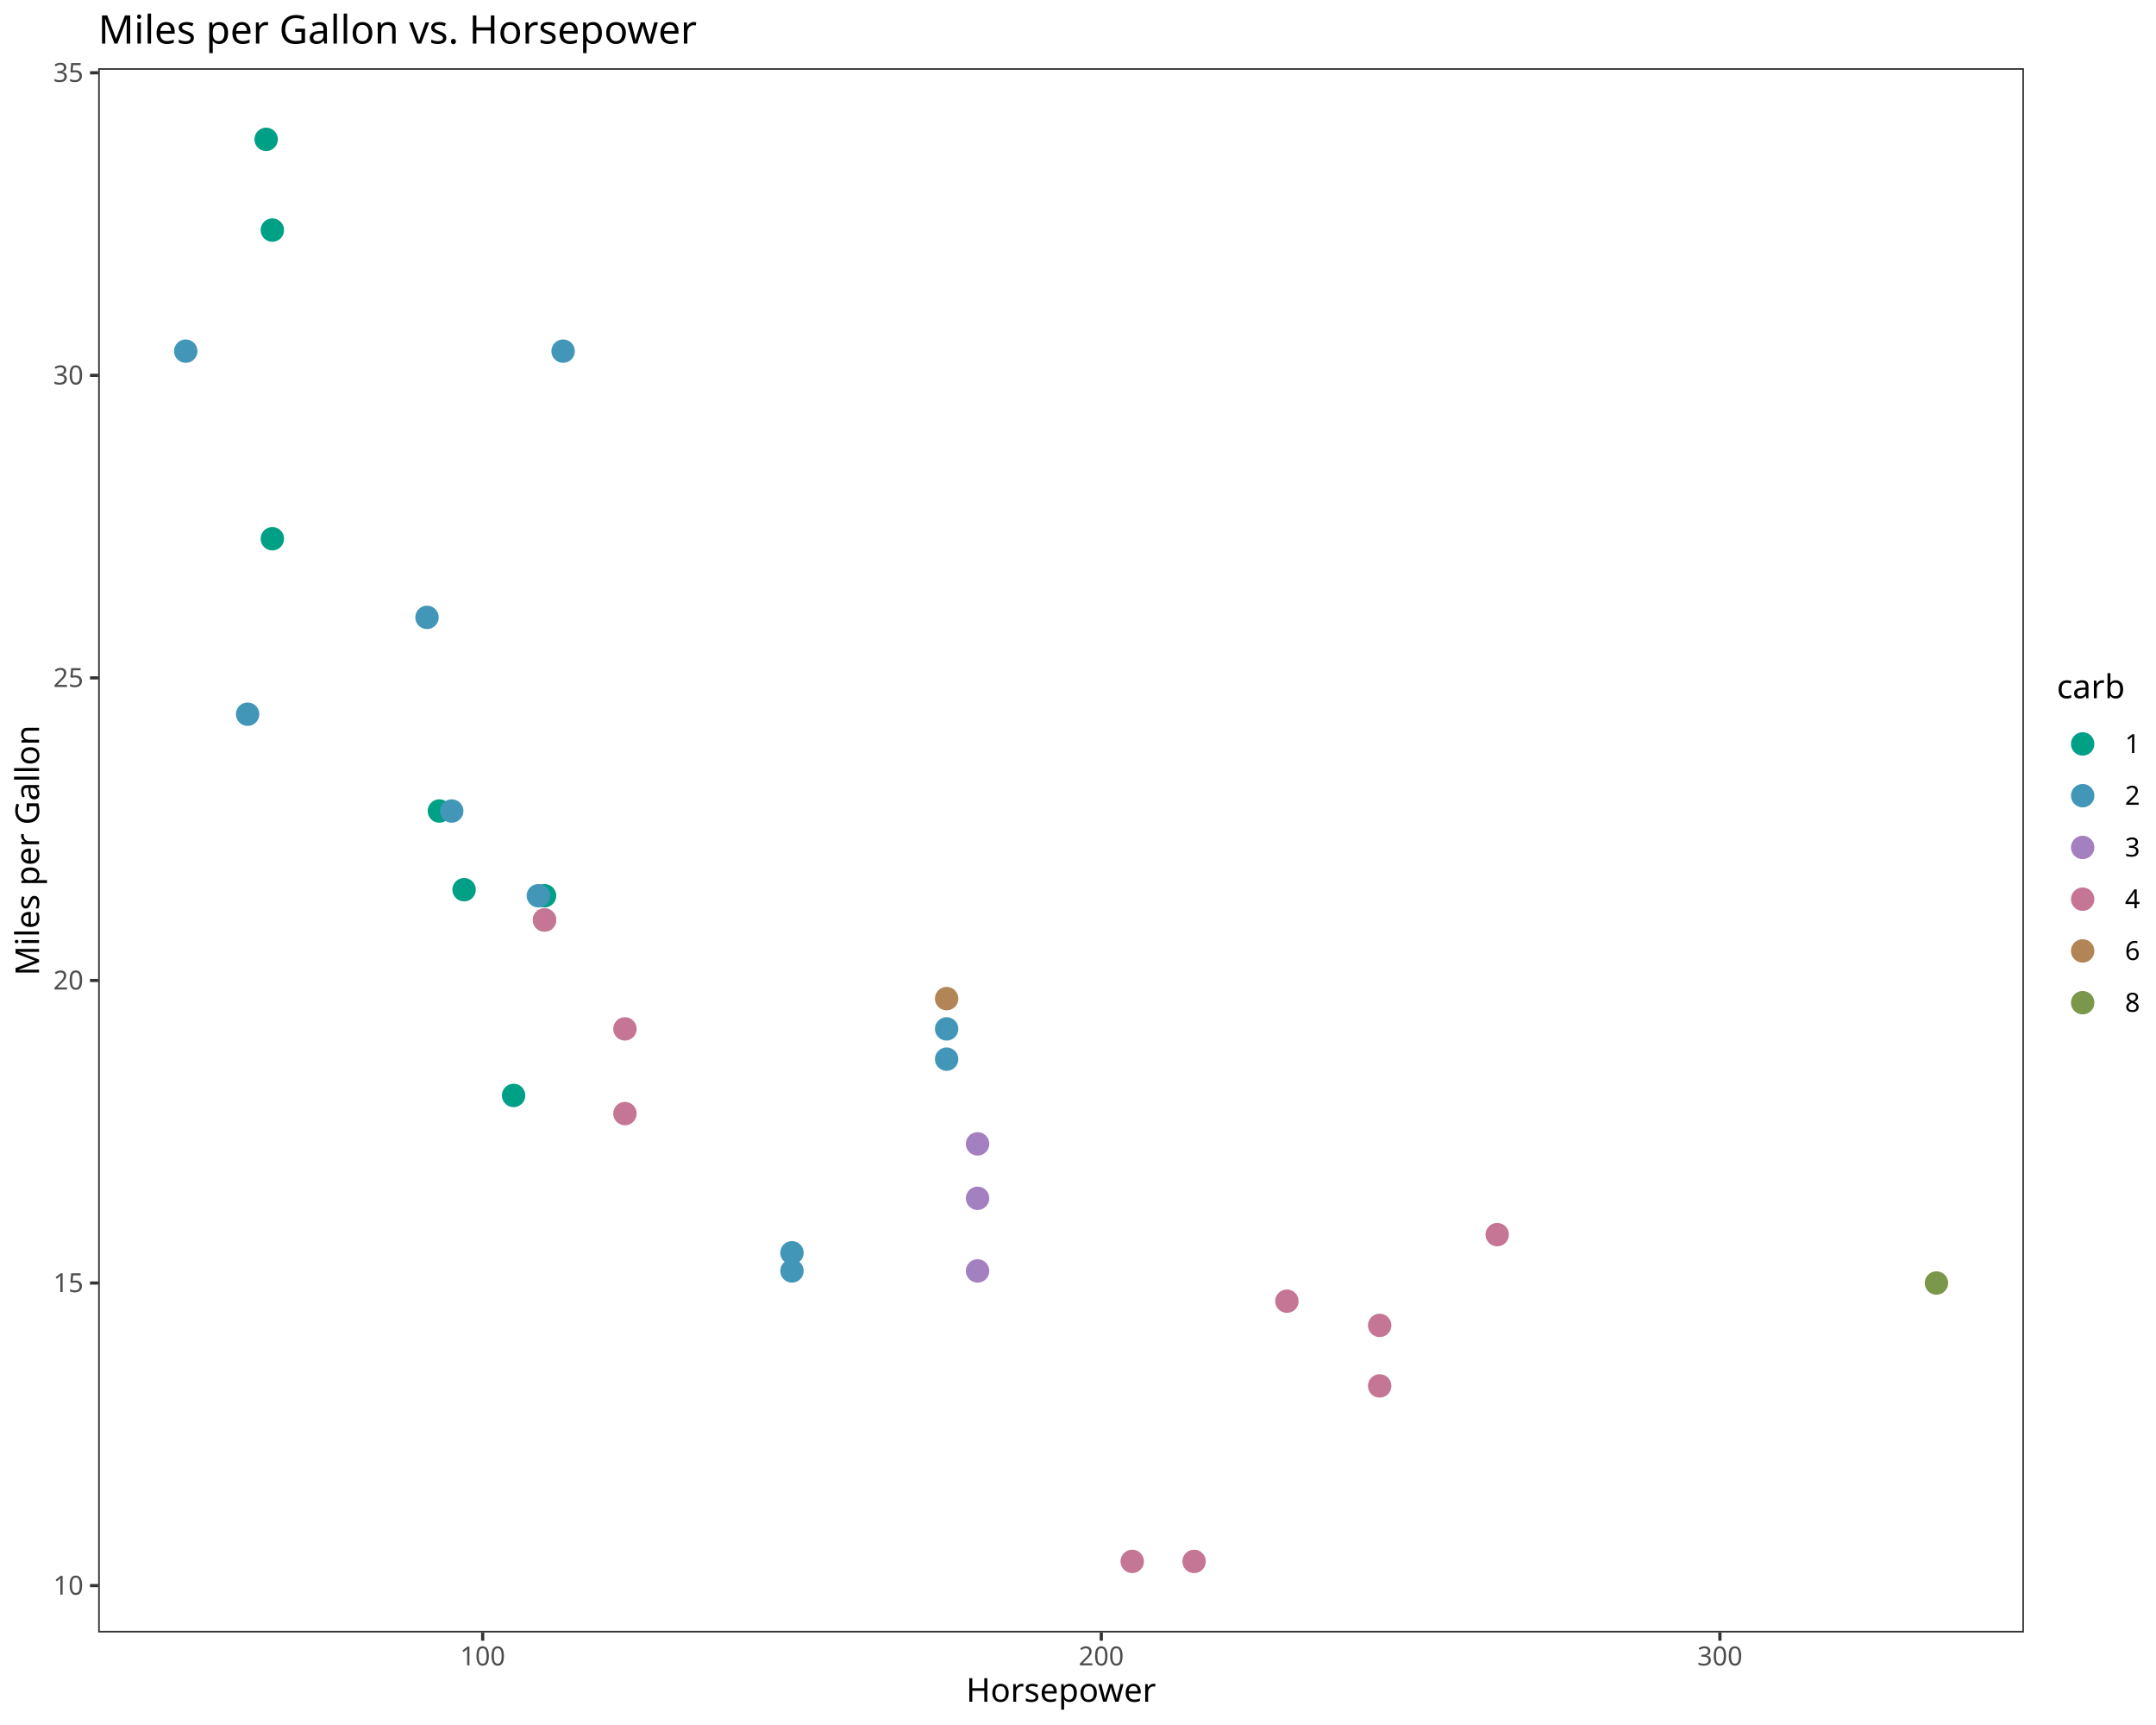
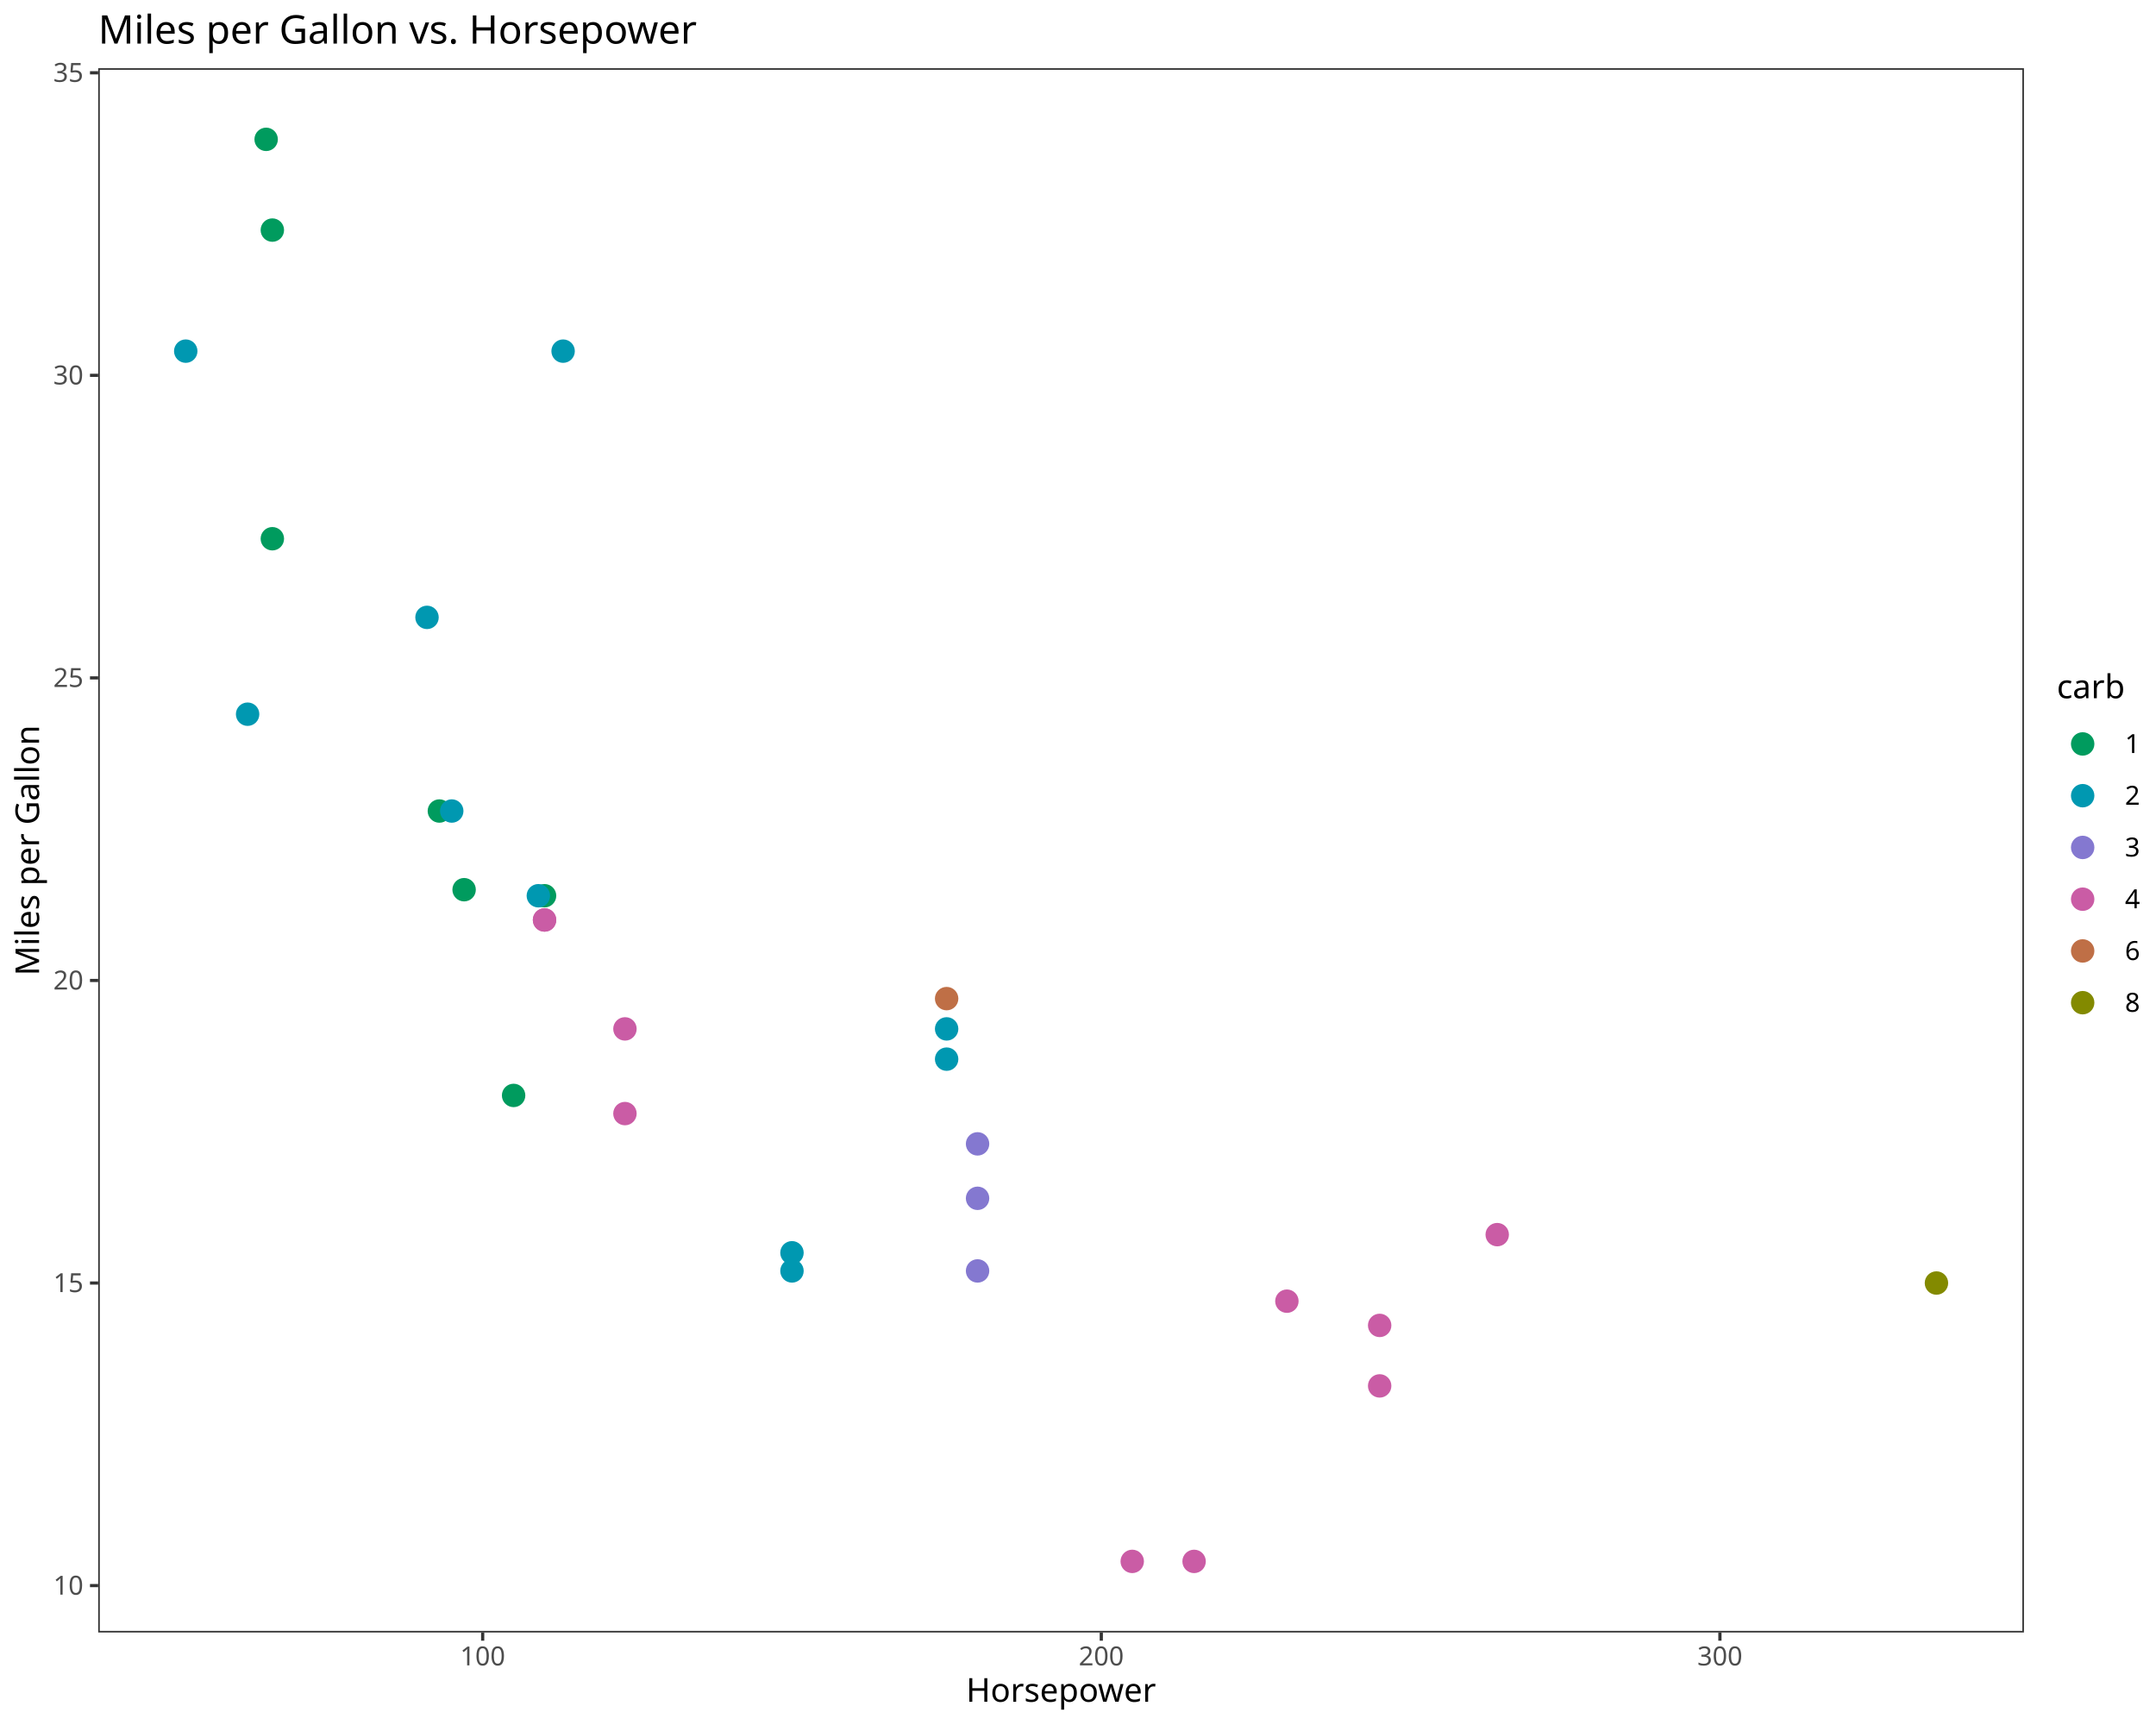
<svg xmlns="http://www.w3.org/2000/svg" class="svglite" data-engine-version="2.0" width="720.00pt" height="576.00pt" viewBox="0 0 720.00 576.00">
  <defs>
    <style type="text/css">
    .svglite line, .svglite polyline, .svglite polygon, .svglite path, .svglite rect, .svglite circle {
      fill: none;
      stroke: #000000;
      stroke-linecap: round;
      stroke-linejoin: round;
      stroke-miterlimit: 10.00;
    }
  </style>
  </defs>
  <rect width="100%" height="100%" style="stroke: none; fill: #FFFFFF;" />
  <defs>
    <clipPath id="cpMC4wMHw3MjAuMDB8MC4wMHw1NzYuMDA=">
      <rect x="0.00" y="0.00" width="720.00" height="576.00" />
    </clipPath>
  </defs>
  <g clip-path="url(#cpMC4wMHw3MjAuMDB8MC4wMHw1NzYuMDA=)">
    <rect x="0.00" y="0.00" width="720.00" height="576.00" style="stroke-width: 1.07; stroke: #FFFFFF; fill: #FFFFFF;" />
  </g>
  <defs>
    <clipPath id="cpMzIuNzl8Njc1LjkxfDIyLjc4fDU0NS4xMQ==">
      <rect x="32.79" y="22.78" width="643.11" height="522.33" />
    </clipPath>
  </defs>
  <g clip-path="url(#cpMzIuNzl8Njc1LjkxfDIyLjc4fDU0NS4xMQ==)">
    <rect x="32.79" y="22.78" width="643.11" height="522.33" style="stroke-width: 1.07; stroke: none; fill: #FFFFFF;" />
-     <circle cx="181.85" cy="307.19" r="3.56" style="stroke-width: 0.71; stroke: #C57695; fill: #C57695;" />
-     <circle cx="181.85" cy="307.19" r="3.56" style="stroke-width: 0.71; stroke: #C57695; fill: #C57695;" />
-     <circle cx="146.73" cy="270.81" r="3.56" style="stroke-width: 0.71; stroke: #00A086; fill: #00A086;" />
-     <circle cx="181.85" cy="299.10" r="3.56" style="stroke-width: 0.71; stroke: #00A086; fill: #00A086;" />
-     <circle cx="316.13" cy="353.66" r="3.56" style="stroke-width: 0.71; stroke: #4297B9; fill: #4297B9;" />
-     <circle cx="171.52" cy="365.78" r="3.56" style="stroke-width: 0.71; stroke: #00A086; fill: #00A086;" />
-     <circle cx="460.74" cy="442.57" r="3.56" style="stroke-width: 0.71; stroke: #C57695; fill: #C57695;" />
-     <circle cx="82.69" cy="238.48" r="3.56" style="stroke-width: 0.71; stroke: #4297B9; fill: #4297B9;" />
-     <circle cx="150.86" cy="270.81" r="3.56" style="stroke-width: 0.71; stroke: #4297B9; fill: #4297B9;" />
-     <circle cx="208.70" cy="343.56" r="3.56" style="stroke-width: 0.71; stroke: #C57695; fill: #C57695;" />
-     <circle cx="208.70" cy="371.84" r="3.56" style="stroke-width: 0.71; stroke: #C57695; fill: #C57695;" />
-     <circle cx="326.46" cy="400.13" r="3.56" style="stroke-width: 0.71; stroke: #A380C0; fill: #A380C0;" />
-     <circle cx="326.46" cy="381.95" r="3.56" style="stroke-width: 0.71; stroke: #A380C0; fill: #A380C0;" />
-     <circle cx="326.46" cy="424.38" r="3.56" style="stroke-width: 0.71; stroke: #A380C0; fill: #A380C0;" />
-     <circle cx="378.11" cy="521.37" r="3.56" style="stroke-width: 0.71; stroke: #C57695; fill: #C57695;" />
-     <circle cx="398.77" cy="521.37" r="3.56" style="stroke-width: 0.71; stroke: #C57695; fill: #C57695;" />
-     <circle cx="429.76" cy="434.48" r="3.56" style="stroke-width: 0.71; stroke: #C57695; fill: #C57695;" />
-     <circle cx="90.95" cy="76.83" r="3.56" style="stroke-width: 0.71; stroke: #00A086; fill: #00A086;" />
-     <circle cx="62.03" cy="117.25" r="3.56" style="stroke-width: 0.71; stroke: #4297B9; fill: #4297B9;" />
-     <circle cx="88.88" cy="46.53" r="3.56" style="stroke-width: 0.71; stroke: #00A086; fill: #00A086;" />
-     <circle cx="154.99" cy="297.08" r="3.56" style="stroke-width: 0.71; stroke: #00A086; fill: #00A086;" />
-     <circle cx="264.48" cy="418.32" r="3.56" style="stroke-width: 0.71; stroke: #4297B9; fill: #4297B9;" />
-     <circle cx="264.48" cy="424.38" r="3.56" style="stroke-width: 0.71; stroke: #4297B9; fill: #4297B9;" />
-     <circle cx="460.74" cy="462.77" r="3.56" style="stroke-width: 0.71; stroke: #C57695; fill: #C57695;" />
-     <circle cx="316.13" cy="343.56" r="3.56" style="stroke-width: 0.71; stroke: #4297B9; fill: #4297B9;" />
-     <circle cx="90.95" cy="179.89" r="3.56" style="stroke-width: 0.71; stroke: #00A086; fill: #00A086;" />
-     <circle cx="142.60" cy="206.15" r="3.56" style="stroke-width: 0.71; stroke: #4297B9; fill: #4297B9;" />
-     <circle cx="188.05" cy="117.25" r="3.56" style="stroke-width: 0.71; stroke: #4297B9; fill: #4297B9;" />
-     <circle cx="500.00" cy="412.26" r="3.56" style="stroke-width: 0.71; stroke: #C57695; fill: #C57695;" />
-     <circle cx="316.13" cy="333.45" r="3.56" style="stroke-width: 0.71; stroke: #B28556; fill: #B28556;" />
-     <circle cx="646.68" cy="428.42" r="3.56" style="stroke-width: 0.71; stroke: #7A974C; fill: #7A974C;" />
-     <circle cx="179.78" cy="299.10" r="3.56" style="stroke-width: 0.71; stroke: #4297B9; fill: #4297B9;" />
+     <circle cx="181.85" cy="307.19" r="3.56" style="stroke-width: 0.71; stroke: #CA5CA5; fill: #CA5CA5;" />
+     <circle cx="181.85" cy="307.19" r="3.56" style="stroke-width: 0.71; stroke: #CA5CA5; fill: #CA5CA5;" />
+     <circle cx="146.73" cy="270.81" r="3.56" style="stroke-width: 0.71; stroke: #009B5E; fill: #009B5E;" />
+     <circle cx="181.85" cy="299.10" r="3.56" style="stroke-width: 0.71; stroke: #009B5E; fill: #009B5E;" />
+     <circle cx="316.13" cy="353.66" r="3.56" style="stroke-width: 0.71; stroke: #0098B1; fill: #0098B1;" />
+     <circle cx="171.52" cy="365.78" r="3.56" style="stroke-width: 0.71; stroke: #009B5E; fill: #009B5E;" />
+     <circle cx="460.74" cy="442.57" r="3.56" style="stroke-width: 0.71; stroke: #CA5CA5; fill: #CA5CA5;" />
+     <circle cx="82.69" cy="238.48" r="3.56" style="stroke-width: 0.71; stroke: #0098B1; fill: #0098B1;" />
+     <circle cx="150.86" cy="270.81" r="3.56" style="stroke-width: 0.71; stroke: #0098B1; fill: #0098B1;" />
+     <circle cx="208.70" cy="343.56" r="3.56" style="stroke-width: 0.71; stroke: #CA5CA5; fill: #CA5CA5;" />
+     <circle cx="208.70" cy="371.84" r="3.56" style="stroke-width: 0.71; stroke: #CA5CA5; fill: #CA5CA5;" />
+     <circle cx="326.46" cy="400.13" r="3.56" style="stroke-width: 0.71; stroke: #8478D0; fill: #8478D0;" />
+     <circle cx="326.46" cy="381.95" r="3.56" style="stroke-width: 0.71; stroke: #8478D0; fill: #8478D0;" />
+     <circle cx="326.46" cy="424.38" r="3.56" style="stroke-width: 0.71; stroke: #8478D0; fill: #8478D0;" />
+     <circle cx="378.11" cy="521.37" r="3.56" style="stroke-width: 0.71; stroke: #CA5CA5; fill: #CA5CA5;" />
+     <circle cx="398.77" cy="521.37" r="3.56" style="stroke-width: 0.71; stroke: #CA5CA5; fill: #CA5CA5;" />
+     <circle cx="429.76" cy="434.48" r="3.56" style="stroke-width: 0.71; stroke: #CA5CA5; fill: #CA5CA5;" />
+     <circle cx="90.95" cy="76.83" r="3.56" style="stroke-width: 0.71; stroke: #009B5E; fill: #009B5E;" />
+     <circle cx="62.03" cy="117.25" r="3.56" style="stroke-width: 0.71; stroke: #0098B1; fill: #0098B1;" />
+     <circle cx="88.88" cy="46.53" r="3.56" style="stroke-width: 0.71; stroke: #009B5E; fill: #009B5E;" />
+     <circle cx="154.99" cy="297.08" r="3.56" style="stroke-width: 0.71; stroke: #009B5E; fill: #009B5E;" />
+     <circle cx="264.48" cy="418.32" r="3.56" style="stroke-width: 0.71; stroke: #0098B1; fill: #0098B1;" />
+     <circle cx="264.48" cy="424.38" r="3.56" style="stroke-width: 0.71; stroke: #0098B1; fill: #0098B1;" />
+     <circle cx="460.74" cy="462.77" r="3.56" style="stroke-width: 0.71; stroke: #CA5CA5; fill: #CA5CA5;" />
+     <circle cx="316.13" cy="343.56" r="3.56" style="stroke-width: 0.71; stroke: #0098B1; fill: #0098B1;" />
+     <circle cx="90.95" cy="179.89" r="3.56" style="stroke-width: 0.71; stroke: #009B5E; fill: #009B5E;" />
+     <circle cx="142.60" cy="206.15" r="3.56" style="stroke-width: 0.71; stroke: #0098B1; fill: #0098B1;" />
+     <circle cx="188.05" cy="117.25" r="3.56" style="stroke-width: 0.71; stroke: #0098B1; fill: #0098B1;" />
+     <circle cx="500.00" cy="412.26" r="3.56" style="stroke-width: 0.71; stroke: #CA5CA5; fill: #CA5CA5;" />
+     <circle cx="316.13" cy="333.45" r="3.56" style="stroke-width: 0.71; stroke: #BF6F46; fill: #BF6F46;" />
+     <circle cx="646.68" cy="428.42" r="3.56" style="stroke-width: 0.71; stroke: #838A00; fill: #838A00;" />
+     <circle cx="179.78" cy="299.10" r="3.56" style="stroke-width: 0.71; stroke: #0098B1; fill: #0098B1;" />
    <rect x="32.79" y="22.78" width="643.11" height="522.33" style="stroke-width: 1.07; stroke: #333333;" />
  </g>
  <g clip-path="url(#cpMC4wMHw3MjAuMDB8MC4wMHw1NzYuMDA=)">
    <text x="27.86" y="532.48" text-anchor="end" style="font-size: 8.80px; fill: #4D4D4D; font-family: sans;" textLength="9.79px" lengthAdjust="spacingAndGlyphs">10</text>
    <text x="27.86" y="431.45" text-anchor="end" style="font-size: 8.80px; fill: #4D4D4D; font-family: sans;" textLength="9.79px" lengthAdjust="spacingAndGlyphs">15</text>
    <text x="27.86" y="330.42" text-anchor="end" style="font-size: 8.80px; fill: #4D4D4D; font-family: sans;" textLength="9.79px" lengthAdjust="spacingAndGlyphs">20</text>
    <text x="27.86" y="229.39" text-anchor="end" style="font-size: 8.80px; fill: #4D4D4D; font-family: sans;" textLength="9.79px" lengthAdjust="spacingAndGlyphs">25</text>
    <text x="27.86" y="128.36" text-anchor="end" style="font-size: 8.80px; fill: #4D4D4D; font-family: sans;" textLength="9.79px" lengthAdjust="spacingAndGlyphs">30</text>
    <text x="27.86" y="27.33" text-anchor="end" style="font-size: 8.80px; fill: #4D4D4D; font-family: sans;" textLength="9.79px" lengthAdjust="spacingAndGlyphs">35</text>
    <polyline points="30.05,529.45 32.79,529.45 " style="stroke-width: 1.07; stroke: #333333; stroke-linecap: butt;" />
    <polyline points="30.05,428.42 32.79,428.42 " style="stroke-width: 1.07; stroke: #333333; stroke-linecap: butt;" />
    <polyline points="30.05,327.39 32.79,327.39 " style="stroke-width: 1.07; stroke: #333333; stroke-linecap: butt;" />
    <polyline points="30.05,226.36 32.79,226.36 " style="stroke-width: 1.07; stroke: #333333; stroke-linecap: butt;" />
    <polyline points="30.05,125.33 32.79,125.33 " style="stroke-width: 1.07; stroke: #333333; stroke-linecap: butt;" />
    <polyline points="30.05,24.30 32.79,24.30 " style="stroke-width: 1.07; stroke: #333333; stroke-linecap: butt;" />
    <polyline points="161.19,547.85 161.19,545.11 " style="stroke-width: 1.07; stroke: #333333; stroke-linecap: butt;" />
    <polyline points="367.78,547.85 367.78,545.11 " style="stroke-width: 1.07; stroke: #333333; stroke-linecap: butt;" />
    <polyline points="574.37,547.85 574.37,545.11 " style="stroke-width: 1.07; stroke: #333333; stroke-linecap: butt;" />
    <text x="161.19" y="556.10" text-anchor="middle" style="font-size: 8.80px; fill: #4D4D4D; font-family: sans;" textLength="14.68px" lengthAdjust="spacingAndGlyphs">100</text>
    <text x="367.78" y="556.10" text-anchor="middle" style="font-size: 8.80px; fill: #4D4D4D; font-family: sans;" textLength="14.68px" lengthAdjust="spacingAndGlyphs">200</text>
    <text x="574.37" y="556.10" text-anchor="middle" style="font-size: 8.80px; fill: #4D4D4D; font-family: sans;" textLength="14.68px" lengthAdjust="spacingAndGlyphs">300</text>
    <text x="354.35" y="568.24" text-anchor="middle" style="font-size: 11.00px; font-family: sans;" textLength="59.31px" lengthAdjust="spacingAndGlyphs">Horsepower</text>
    <text transform="translate(13.05,283.95) rotate(-90)" text-anchor="middle" style="font-size: 11.00px; font-family: sans;" textLength="79.48px" lengthAdjust="spacingAndGlyphs">Miles per Gallon</text>
    <rect x="686.87" y="224.44" width="27.65" height="119.01" style="stroke-width: 1.07; stroke: none; fill: #FFFFFF;" />
    <text x="686.87" y="233.15" style="font-size: 11.00px; font-family: sans;" textLength="21.40px" lengthAdjust="spacingAndGlyphs">carb</text>
    <rect x="686.87" y="239.77" width="17.28" height="17.28" style="stroke-width: 1.07; stroke: none; fill: #FFFFFF;" />
-     <circle cx="695.51" cy="248.41" r="3.56" style="stroke-width: 0.71; stroke: #00A086; fill: #00A086;" />
+     <circle cx="695.51" cy="248.41" r="3.56" style="stroke-width: 0.71; stroke: #009B5E; fill: #009B5E;" />
    <rect x="686.87" y="257.05" width="17.28" height="17.28" style="stroke-width: 1.07; stroke: none; fill: #FFFFFF;" />
-     <circle cx="695.51" cy="265.69" r="3.56" style="stroke-width: 0.71; stroke: #4297B9; fill: #4297B9;" />
+     <circle cx="695.51" cy="265.69" r="3.56" style="stroke-width: 0.71; stroke: #0098B1; fill: #0098B1;" />
    <rect x="686.87" y="274.33" width="17.28" height="17.28" style="stroke-width: 1.07; stroke: none; fill: #FFFFFF;" />
-     <circle cx="695.51" cy="282.97" r="3.56" style="stroke-width: 0.71; stroke: #A380C0; fill: #A380C0;" />
+     <circle cx="695.51" cy="282.97" r="3.56" style="stroke-width: 0.71; stroke: #8478D0; fill: #8478D0;" />
    <rect x="686.87" y="291.61" width="17.28" height="17.28" style="stroke-width: 1.07; stroke: none; fill: #FFFFFF;" />
-     <circle cx="695.51" cy="300.25" r="3.56" style="stroke-width: 0.71; stroke: #C57695; fill: #C57695;" />
+     <circle cx="695.51" cy="300.25" r="3.56" style="stroke-width: 0.71; stroke: #CA5CA5; fill: #CA5CA5;" />
    <rect x="686.87" y="308.89" width="17.28" height="17.28" style="stroke-width: 1.07; stroke: none; fill: #FFFFFF;" />
-     <circle cx="695.51" cy="317.53" r="3.56" style="stroke-width: 0.71; stroke: #B28556; fill: #B28556;" />
+     <circle cx="695.51" cy="317.53" r="3.56" style="stroke-width: 0.71; stroke: #BF6F46; fill: #BF6F46;" />
    <rect x="686.87" y="326.17" width="17.28" height="17.28" style="stroke-width: 1.07; stroke: none; fill: #FFFFFF;" />
-     <circle cx="695.51" cy="334.81" r="3.56" style="stroke-width: 0.71; stroke: #7A974C; fill: #7A974C;" />
+     <circle cx="695.51" cy="334.81" r="3.56" style="stroke-width: 0.71; stroke: #838A00; fill: #838A00;" />
    <text x="709.63" y="251.44" style="font-size: 8.80px; font-family: sans;" textLength="4.89px" lengthAdjust="spacingAndGlyphs">1</text>
    <text x="709.63" y="268.72" style="font-size: 8.80px; font-family: sans;" textLength="4.89px" lengthAdjust="spacingAndGlyphs">2</text>
    <text x="709.63" y="286.00" style="font-size: 8.80px; font-family: sans;" textLength="4.89px" lengthAdjust="spacingAndGlyphs">3</text>
    <text x="709.63" y="303.28" style="font-size: 8.80px; font-family: sans;" textLength="4.89px" lengthAdjust="spacingAndGlyphs">4</text>
    <text x="709.63" y="320.56" style="font-size: 8.80px; font-family: sans;" textLength="4.89px" lengthAdjust="spacingAndGlyphs">6</text>
    <text x="709.63" y="337.84" style="font-size: 8.80px; font-family: sans;" textLength="4.89px" lengthAdjust="spacingAndGlyphs">8</text>
    <text x="32.79" y="14.56" style="font-size: 13.20px; font-family: sans;" textLength="190.77px" lengthAdjust="spacingAndGlyphs">Miles per Gallon vs. Horsepower</text>
  </g>
</svg>
